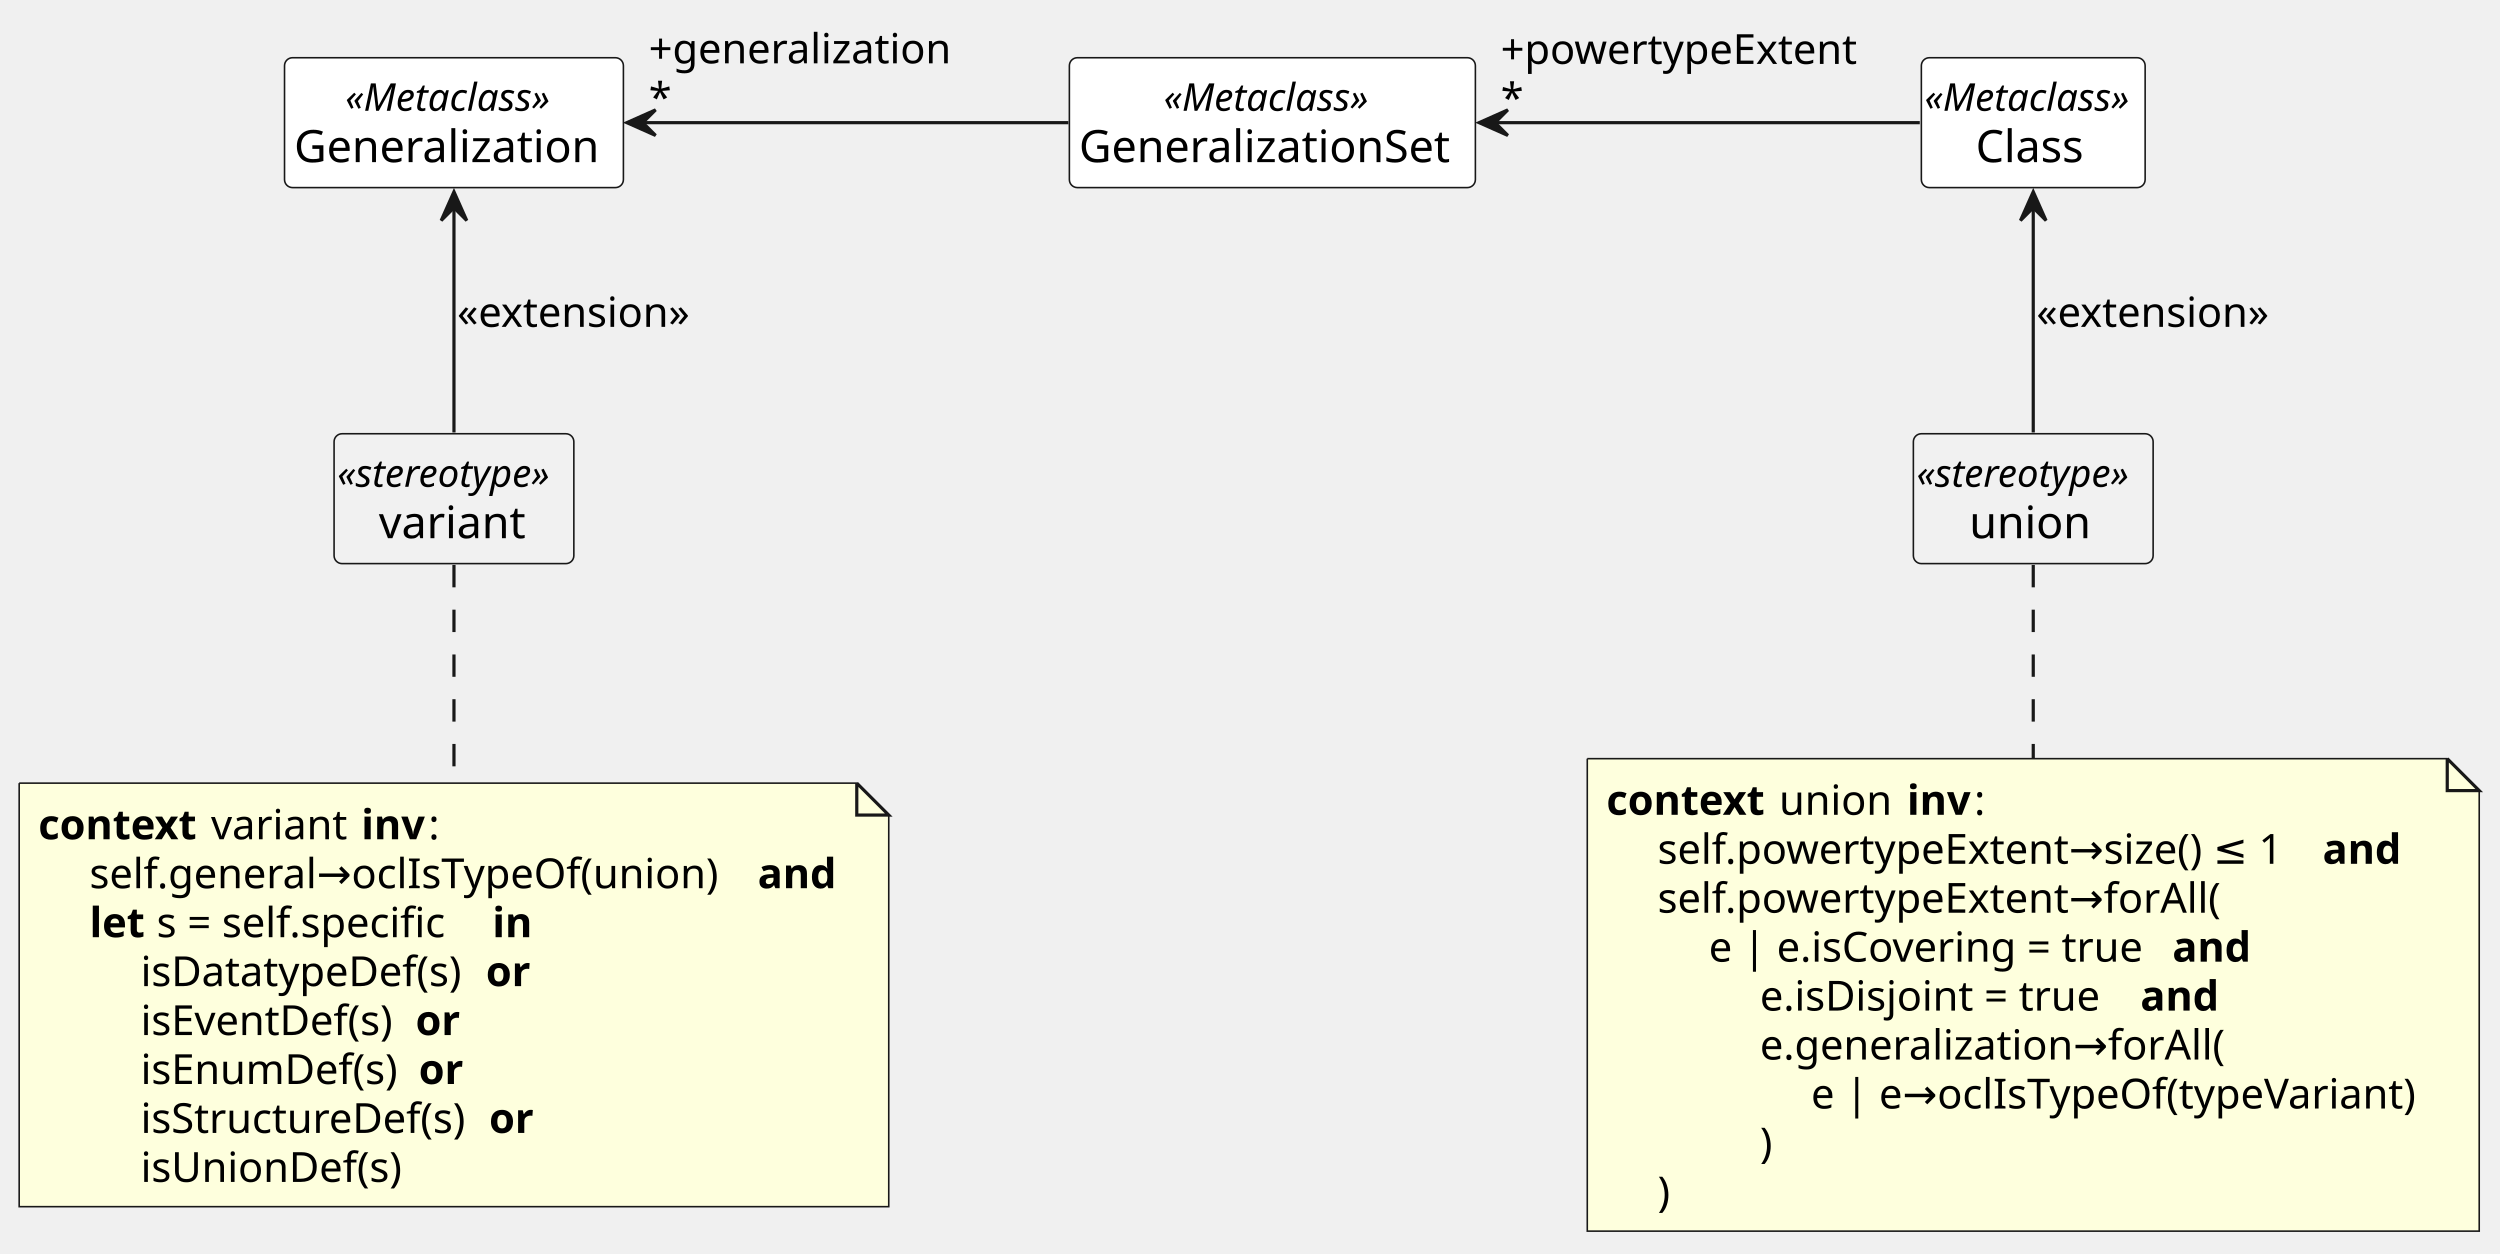
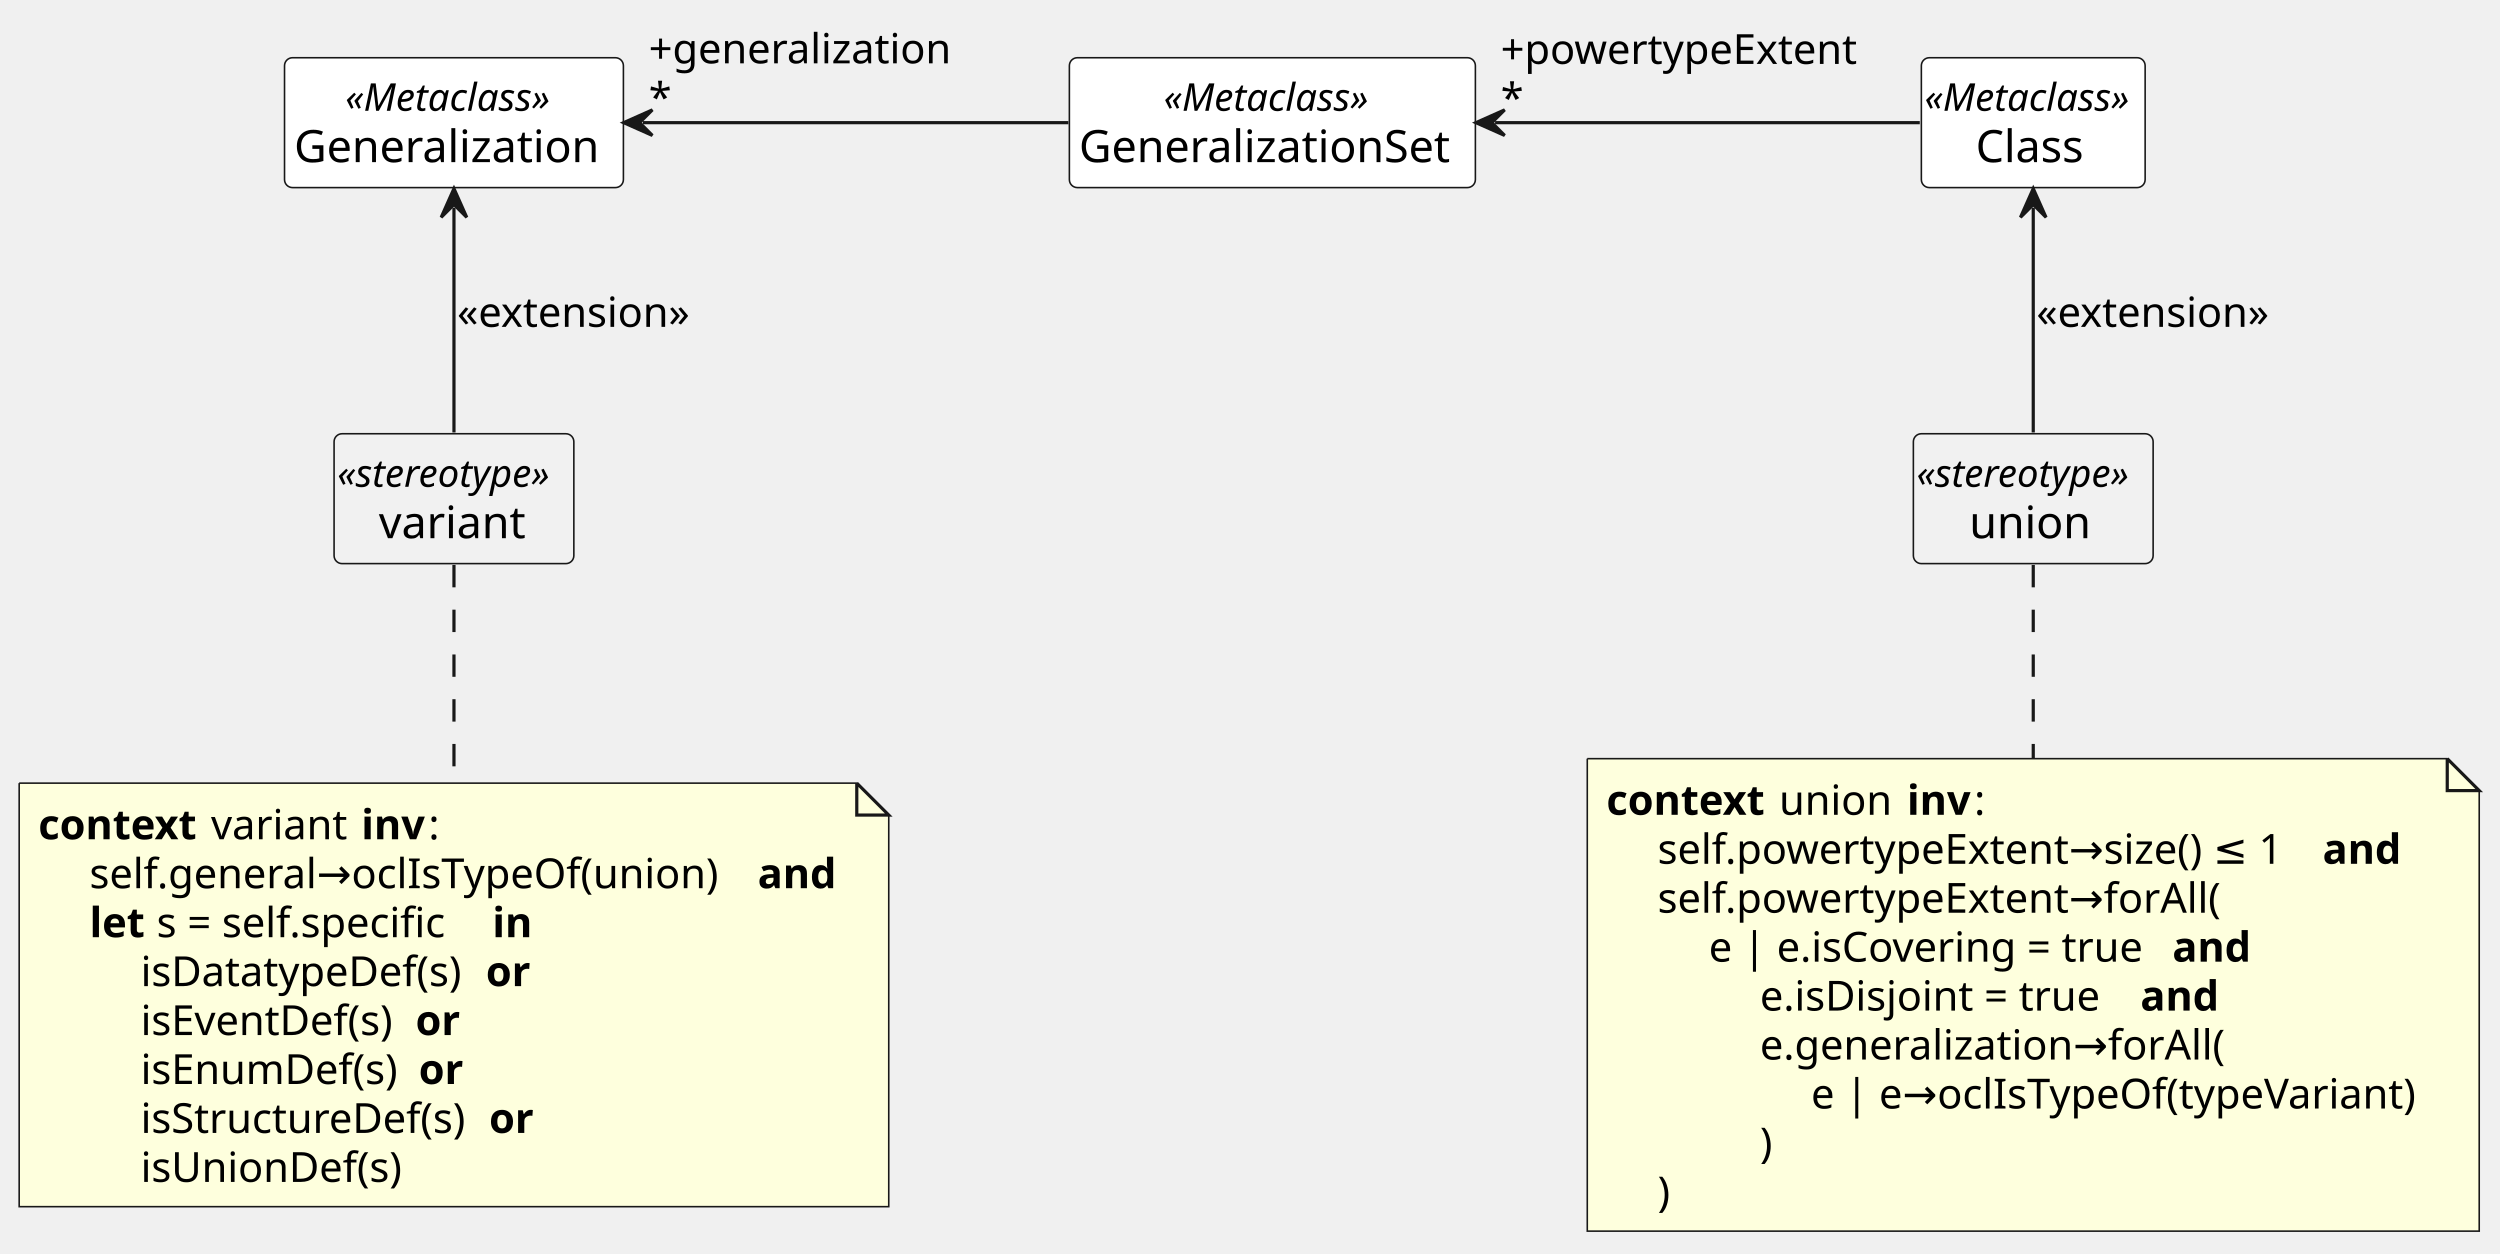
<svg xmlns="http://www.w3.org/2000/svg" contentStyleType="text/css" height="392px" preserveAspectRatio="none" style="width:782px;height:392px;" version="1.1" viewBox="0 0 782 392" width="782px" zoomAndPan="magnify">
  <defs />
  <g>
    <g id="elem_Class">
      <rect codeLine="9" fill="#FFFFFF" height="40.621" id="Class" rx="2.5" ry="2.5" style="stroke:#181818;stroke-width:0.5;" width="70" x="601" y="18.057" />
      <text fill="#000000" font-family="sans-serif" font-size="12" font-style="italic" lengthAdjust="spacing" textLength="68" x="602" y="34.658">«Metaclass»</text>
      <text fill="#000000" font-family="sans-serif" font-size="14" lengthAdjust="spacing" textLength="36" x="618" y="50.725">Class</text>
    </g>
    <g id="elem_GeneralizationSet">
      <rect codeLine="10" fill="#FFFFFF" height="40.621" id="GeneralizationSet" rx="2.5" ry="2.5" style="stroke:#181818;stroke-width:0.5;" width="127" x="334.5" y="18.057" />
      <text fill="#000000" font-family="sans-serif" font-size="12" font-style="italic" lengthAdjust="spacing" textLength="68" x="364" y="34.658">«Metaclass»</text>
      <text fill="#000000" font-family="sans-serif" font-size="14" lengthAdjust="spacing" textLength="121" x="337.5" y="50.725">GeneralizationSet</text>
    </g>
    <g id="elem_Generalization">
      <rect codeLine="11" fill="#FFFFFF" height="40.621" id="Generalization" rx="2.5" ry="2.5" style="stroke:#181818;stroke-width:0.5;" width="106" x="89" y="18.057" />
      <text fill="#000000" font-family="sans-serif" font-size="12" font-style="italic" lengthAdjust="spacing" textLength="68" x="108" y="34.658">«Metaclass»</text>
      <text fill="#000000" font-family="sans-serif" font-size="14" lengthAdjust="spacing" textLength="100" x="92" y="50.725">Generalization</text>
    </g>
    <g id="elem_union">
      <rect codeLine="16" fill="#F1F1F1" height="40.621" id="union" rx="2.5" ry="2.5" style="stroke:#181818;stroke-width:0.5;" width="75" x="598.5" y="135.677" />
      <text fill="#000000" font-family="sans-serif" font-size="12" font-style="italic" lengthAdjust="spacing" textLength="73" x="599.5" y="152.279">«stereotype»</text>
      <text fill="#000000" font-family="sans-serif" font-size="14" lengthAdjust="spacing" textLength="40" x="616" y="168.345">union</text>
    </g>
    <g id="elem_GMN12">
      <path d="M496.5,237.307 L496.5,385.102 L775.5,385.102 L775.5,247.307 L765.5,237.307 L496.5,237.307 " fill="#FEFFDD" style="stroke:#181818;stroke-width:0.5;" />
      <path d="M765.5,237.307 L765.5,247.307 L775.5,247.307 L765.5,237.307 " fill="#FEFFDD" style="stroke:#181818;stroke-width:1.0;" />
      <text fill="#000000" font-family="sans-serif" font-size="13" font-weight="bold" lengthAdjust="spacing" textLength="50" x="502.5" y="254.875">context</text>
      <text fill="#000000" font-family="sans-serif" font-size="13" lengthAdjust="spacing" textLength="36" x="556.5" y="254.875">union</text>
      <text fill="#000000" font-family="sans-serif" font-size="13" font-weight="bold" lengthAdjust="spacing" textLength="21" x="596.5" y="254.875">inv</text>
      <text fill="#000000" font-family="sans-serif" font-size="13" lengthAdjust="spacing" textLength="4" x="617.5" y="254.875">:</text>
      <text fill="#000000" font-family="sans-serif" font-size="13" lengthAdjust="spacing" textLength="204" x="518.5" y="270.186">self.powertypeExtent→size() ≤ 1</text>
      <text fill="#000000" font-family="sans-serif" font-size="13" font-weight="bold" lengthAdjust="spacing" textLength="26" x="726.5" y="270.186">and</text>
      <text fill="#000000" font-family="sans-serif" font-size="13" lengthAdjust="spacing" textLength="184" x="518.5" y="285.496">self.powertypeExtent→forAll(</text>
      <text fill="#000000" font-family="sans-serif" font-size="13" lengthAdjust="spacing" textLength="141" x="534.5" y="300.807">e | e.isCovering = true</text>
      <text fill="#000000" font-family="sans-serif" font-size="13" font-weight="bold" lengthAdjust="spacing" textLength="26" x="679.5" y="300.807">and</text>
      <text fill="#000000" font-family="sans-serif" font-size="13" lengthAdjust="spacing" textLength="115" x="550.5" y="316.117">e.isDisjoint = true</text>
      <text fill="#000000" font-family="sans-serif" font-size="13" font-weight="bold" lengthAdjust="spacing" textLength="26" x="669.5" y="316.117">and</text>
      <text fill="#000000" font-family="sans-serif" font-size="13" lengthAdjust="spacing" textLength="152" x="550.5" y="331.428">e.generalization→forAll(</text>
      <text fill="#000000" font-family="sans-serif" font-size="13" lengthAdjust="spacing" textLength="194" x="566.5" y="346.738">e | e→oclIsTypeOf(typeVariant)</text>
      <text fill="#000000" font-family="sans-serif" font-size="13" lengthAdjust="spacing" textLength="4" x="550.5" y="362.049">)</text>
      <text fill="#000000" font-family="sans-serif" font-size="13" lengthAdjust="spacing" textLength="4" x="518.5" y="377.36">)</text>
    </g>
    <g id="elem_variant">
      <rect codeLine="31" fill="#F1F1F1" height="40.621" id="variant" rx="2.5" ry="2.5" style="stroke:#181818;stroke-width:0.5;" width="75" x="104.5" y="135.677" />
      <text fill="#000000" font-family="sans-serif" font-size="12" font-style="italic" lengthAdjust="spacing" textLength="73" x="105.5" y="152.279">«stereotype»</text>
      <text fill="#000000" font-family="sans-serif" font-size="14" lengthAdjust="spacing" textLength="47" x="118.5" y="168.345">variant</text>
    </g>
    <g id="elem_GMN18">
      <path d="M6,244.957 L6,377.441 L278,377.441 L278,254.957 L268,244.957 L6,244.957 " fill="#FEFFDD" style="stroke:#181818;stroke-width:0.5;" />
      <path d="M268,244.957 L268,254.957 L278,254.957 L268,244.957 " fill="#FEFFDD" style="stroke:#181818;stroke-width:1.0;" />
      <text fill="#000000" font-family="sans-serif" font-size="13" font-weight="bold" lengthAdjust="spacing" textLength="50" x="12" y="262.525">context</text>
      <text fill="#000000" font-family="sans-serif" font-size="13" lengthAdjust="spacing" textLength="43" x="66" y="262.525">variant</text>
      <text fill="#000000" font-family="sans-serif" font-size="13" font-weight="bold" lengthAdjust="spacing" textLength="21" x="113" y="262.525">inv</text>
      <text fill="#000000" font-family="sans-serif" font-size="13" lengthAdjust="spacing" textLength="4" x="134" y="262.525">:</text>
      <text fill="#000000" font-family="sans-serif" font-size="13" lengthAdjust="spacing" textLength="205" x="28" y="277.836">self.general→oclIsTypeOf(union)</text>
      <text fill="#000000" font-family="sans-serif" font-size="13" font-weight="bold" lengthAdjust="spacing" textLength="26" x="237" y="277.836">and</text>
      <text fill="#000000" font-family="sans-serif" font-size="13" lengthAdjust="spacing" textLength="16" x="12" y="293.146">    </text>
      <text fill="#000000" font-family="sans-serif" font-size="13" font-weight="bold" lengthAdjust="spacing" textLength="17" x="28" y="293.146">let</text>
      <text fill="#000000" font-family="sans-serif" font-size="13" lengthAdjust="spacing" textLength="101" x="49" y="293.146">s = self.specific</text>
      <text fill="#000000" font-family="sans-serif" font-size="13" font-weight="bold" lengthAdjust="spacing" textLength="13" x="154" y="293.146">in</text>
      <text fill="#000000" font-family="sans-serif" font-size="13" lengthAdjust="spacing" textLength="104" x="44" y="308.457">isDatatypeDef(s)</text>
      <text fill="#000000" font-family="sans-serif" font-size="13" font-weight="bold" lengthAdjust="spacing" textLength="14" x="152" y="308.457">or</text>
      <text fill="#000000" font-family="sans-serif" font-size="13" lengthAdjust="spacing" textLength="82" x="44" y="323.767">isEventDef(s)</text>
      <text fill="#000000" font-family="sans-serif" font-size="13" font-weight="bold" lengthAdjust="spacing" textLength="14" x="130" y="323.767">or</text>
      <text fill="#000000" font-family="sans-serif" font-size="13" lengthAdjust="spacing" textLength="83" x="44" y="339.078">isEnumDef(s)</text>
      <text fill="#000000" font-family="sans-serif" font-size="13" font-weight="bold" lengthAdjust="spacing" textLength="14" x="131" y="339.078">or</text>
      <text fill="#000000" font-family="sans-serif" font-size="13" lengthAdjust="spacing" textLength="105" x="44" y="354.389">isStructureDef(s)</text>
      <text fill="#000000" font-family="sans-serif" font-size="13" font-weight="bold" lengthAdjust="spacing" textLength="14" x="153" y="354.389">or</text>
      <text fill="#000000" font-family="sans-serif" font-size="13" lengthAdjust="spacing" textLength="85" x="44" y="369.699">isUnionDef(s)</text>
    </g>
    <g id="link_GeneralizationSet_Class">
-       <path codeLine="13" d="M467.64,38.367 C473.55,38.367 477.33,38.367 477.33,38.367 C477.33,38.367 556.67,38.367 556.67,38.367 C556.67,38.367 579.39,38.367 600.51,38.367 " fill="none" id="GeneralizationSet-backto-Class" style="stroke:#181818;stroke-width:1.0;" />
-       <polygon fill="#181818" points="462.66,38.367,471.66,42.367,467.66,38.367,471.66,34.367,462.66,38.367" style="stroke:#181818;stroke-width:1.0;" />
+       <path codeLine="13" d="M467.66,38.367 C476.88,38.367 477.33,38.367 477.33,38.367 C477.33,38.367 556.67,38.367 556.67,38.367 C556.67,38.367 579.39,38.367 600.51,38.367 " fill="none" id="GeneralizationSet-backto-Class" style="stroke:#181818;stroke-width:1.0;" />
+       <polygon fill="#181818" points="461.66,38.367,470.66,42.367,466.66,38.367,470.66,34.367,461.66,38.367" style="stroke:#181818;stroke-width:1.0;" />
      <text fill="#000000" font-family="sans-serif" font-size="13" lengthAdjust="spacing" textLength="115" x="469.422" y="19.994">+powertypeExtent</text>
      <text fill="#000000" font-family="sans-serif" font-size="13" lengthAdjust="spacing" textLength="6" x="469.422" y="35.305">*</text>
    </g>
    <g id="link_Generalization_GeneralizationSet">
-       <path codeLine="14" d="M201.05,38.367 C215.72,38.367 227.33,38.367 227.33,38.367 C227.33,38.367 312.67,38.367 312.67,38.367 C312.67,38.367 321.85,38.367 334.2,38.367 " fill="none" id="Generalization-backto-GeneralizationSet" style="stroke:#181818;stroke-width:1.0;" />
-       <polygon fill="#181818" points="196.07,38.367,205.07,42.367,201.07,38.367,205.07,34.367,196.07,38.367" style="stroke:#181818;stroke-width:1.0;" />
+       <path codeLine="14" d="M201.07,38.367 C218.43,38.367 227.33,38.367 227.33,38.367 C227.33,38.367 312.67,38.367 312.67,38.367 C312.67,38.367 321.85,38.367 334.2,38.367 " fill="none" id="Generalization-backto-GeneralizationSet" style="stroke:#181818;stroke-width:1.0;" />
+       <polygon fill="#181818" points="195.07,38.367,204.07,42.367,200.07,38.367,204.07,34.367,195.07,38.367" style="stroke:#181818;stroke-width:1.0;" />
      <text fill="#000000" font-family="sans-serif" font-size="13" lengthAdjust="spacing" textLength="99" x="202.923" y="19.811">+generalization</text>
      <text fill="#000000" font-family="sans-serif" font-size="13" lengthAdjust="spacing" textLength="6" x="202.923" y="35.121">*</text>
    </g>
    <g id="link_Class_union">
-       <path codeLine="17" d="M636,64.727 C636,85.957 636,115.817 636,135.277 " fill="none" id="Class-backto-union" style="stroke:#181818;stroke-width:1.0;" />
-       <polygon fill="#181818" points="636,59.987,632,68.987,636,64.987,640,68.987,636,59.987" style="stroke:#181818;stroke-width:1.0;" />
+       <path codeLine="17" d="M636,64.987 C636,86.247 636,113.987 636,135.277 " fill="none" id="Class-backto-union" style="stroke:#181818;stroke-width:1.0;" />
+       <polygon fill="#181818" points="636,58.987,632,67.987,636,63.987,640,67.987,636,58.987" style="stroke:#181818;stroke-width:1.0;" />
      <text fill="#000000" font-family="sans-serif" font-size="13" lengthAdjust="spacing" textLength="76" x="637" y="102.245">«extension»</text>
    </g>
    <g id="link_union_GMN12">
      <path d="M636,176.707 C636,192.227 636,214.877 636,237.127 " fill="none" id="union-GMN12" style="stroke:#181818;stroke-width:1.0;stroke-dasharray:7.0,7.0;" />
    </g>
    <g id="link_Generalization_variant">
-       <path codeLine="32" d="M142,64.727 C142,85.957 142,115.817 142,135.277 " fill="none" id="Generalization-backto-variant" style="stroke:#181818;stroke-width:1.0;" />
-       <polygon fill="#181818" points="142,59.987,138,68.987,142,64.987,146,68.987,142,59.987" style="stroke:#181818;stroke-width:1.0;" />
+       <path codeLine="32" d="M142,64.987 C142,86.247 142,113.987 142,135.277 " fill="none" id="Generalization-backto-variant" style="stroke:#181818;stroke-width:1.0;" />
+       <polygon fill="#181818" points="142,58.987,138,67.987,142,63.987,146,67.987,142,58.987" style="stroke:#181818;stroke-width:1.0;" />
      <text fill="#000000" font-family="sans-serif" font-size="13" lengthAdjust="spacing" textLength="76" x="143" y="102.245">«extension»</text>
    </g>
    <g id="link_variant_GMN18">
      <path d="M142,176.707 C142,194.007 142,220.157 142,244.747 " fill="none" id="variant-GMN18" style="stroke:#181818;stroke-width:1.0;stroke-dasharray:7.0,7.0;" />
    </g>
  </g>
</svg>
